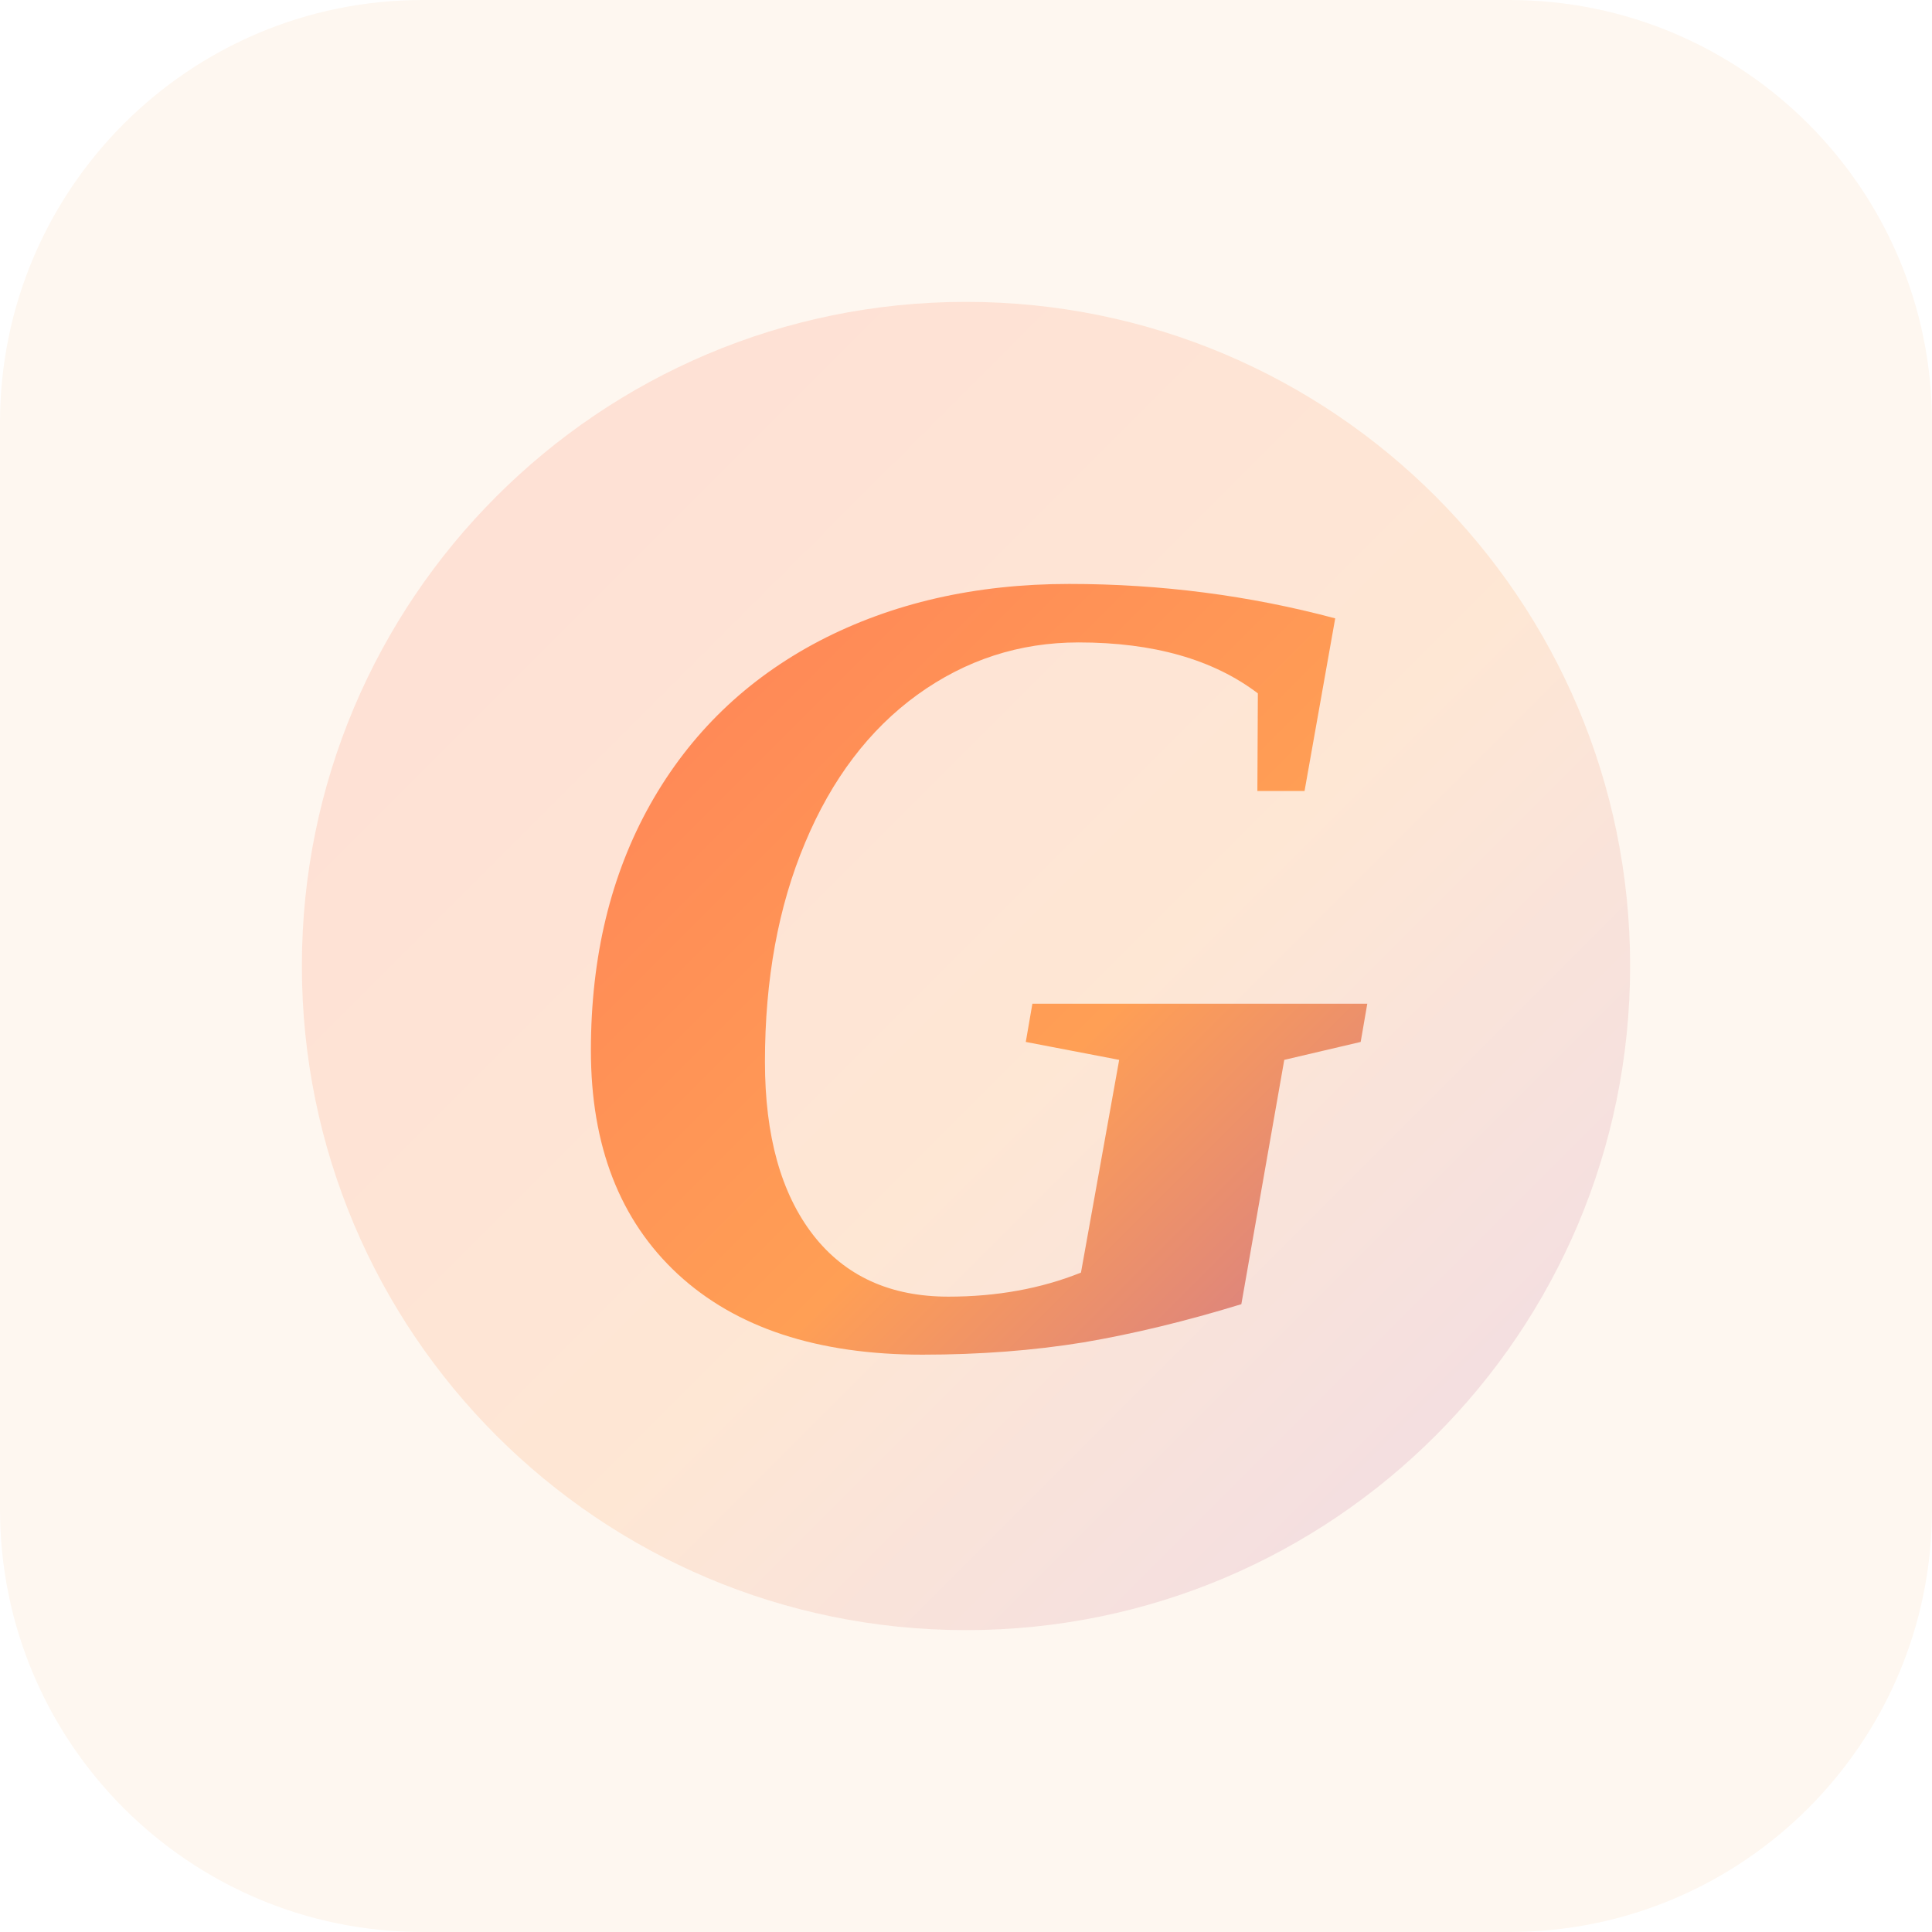
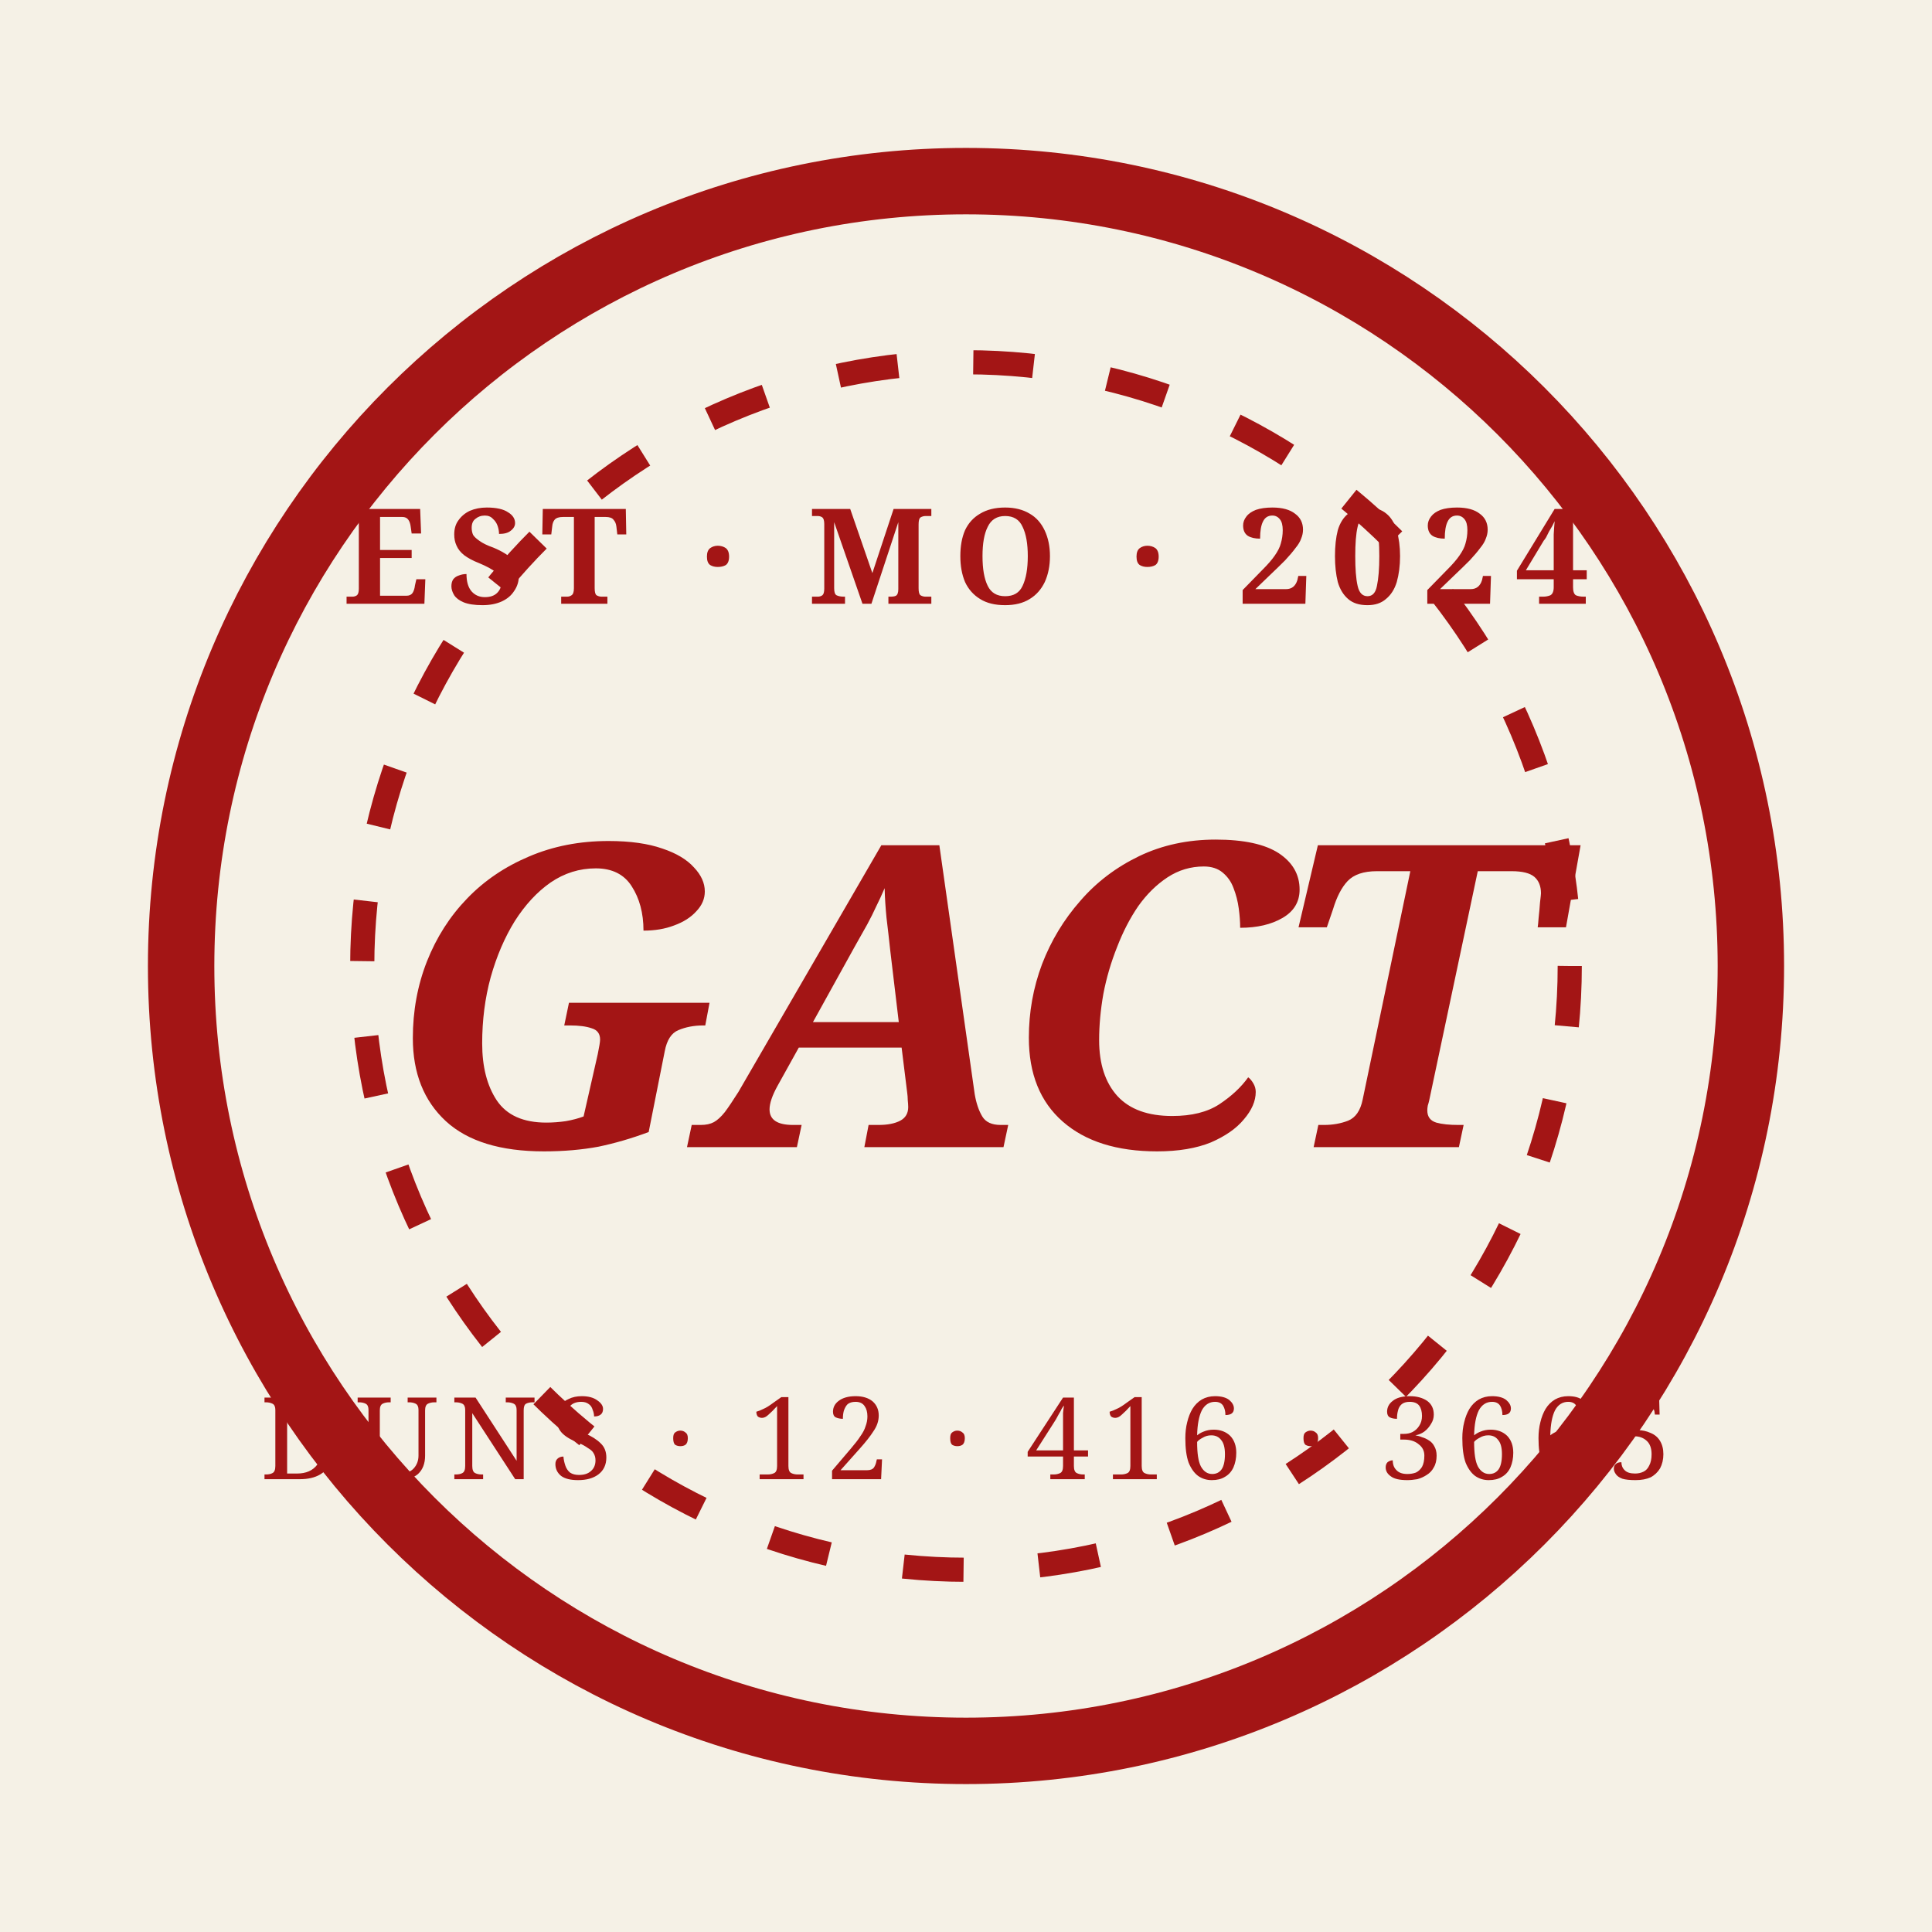
<svg xmlns="http://www.w3.org/2000/svg" viewBox="0 0 64 64">
-   <defs>
-     <linearGradient id="g" x1="0" y1="0" x2="64" y2="64" gradientUnits="userSpaceOnUse">
-       <stop offset="0" stop-color="#ff5e5b" />
-       <stop offset="0.55" stop-color="#ff9f55" />
-       <stop offset="1" stop-color="#7c3aed" />
-     </linearGradient>
-   </defs>
-   <rect width="64" height="64" rx="14" fill="#fef7f0" />
-   <circle cx="32" cy="32" r="22" fill="url(#g)" opacity="0.18" />
-   <text x="32" y="44.5" font-family="Georgia,'Times New Roman',serif" font-style="italic" font-weight="600" font-size="38" fill="url(#g)" text-anchor="middle" letter-spacing="-1.2">G</text>
+   <rect width="64" height="64" fill="#f5f1e6" />
+   <circle cx="32" cy="32" r="26" fill="none" stroke="#a31515" stroke-width="2.2" />
+   <circle cx="32" cy="32" r="20" fill="none" stroke="#a31515" stroke-width="0.8" stroke-dasharray="2,2.5" />
+   <text x="32" y="20" text-anchor="middle" font-family="Georgia,serif" font-size="4.4" fill="#a31515" font-weight="600" letter-spacing="0.6">EST · MO · 2024</text>
+   <text x="32" y="38" text-anchor="middle" font-family="Georgia,serif" font-size="14" fill="#a31515" font-weight="700" font-style="italic" letter-spacing="-0.5">GACT</text>
+   <text x="32" y="49" text-anchor="middle" font-family="Georgia,serif" font-size="3.8" fill="#a31515" font-weight="500" letter-spacing="0.4">DUNS · 12 · 416 · 3665</text>
</svg>
